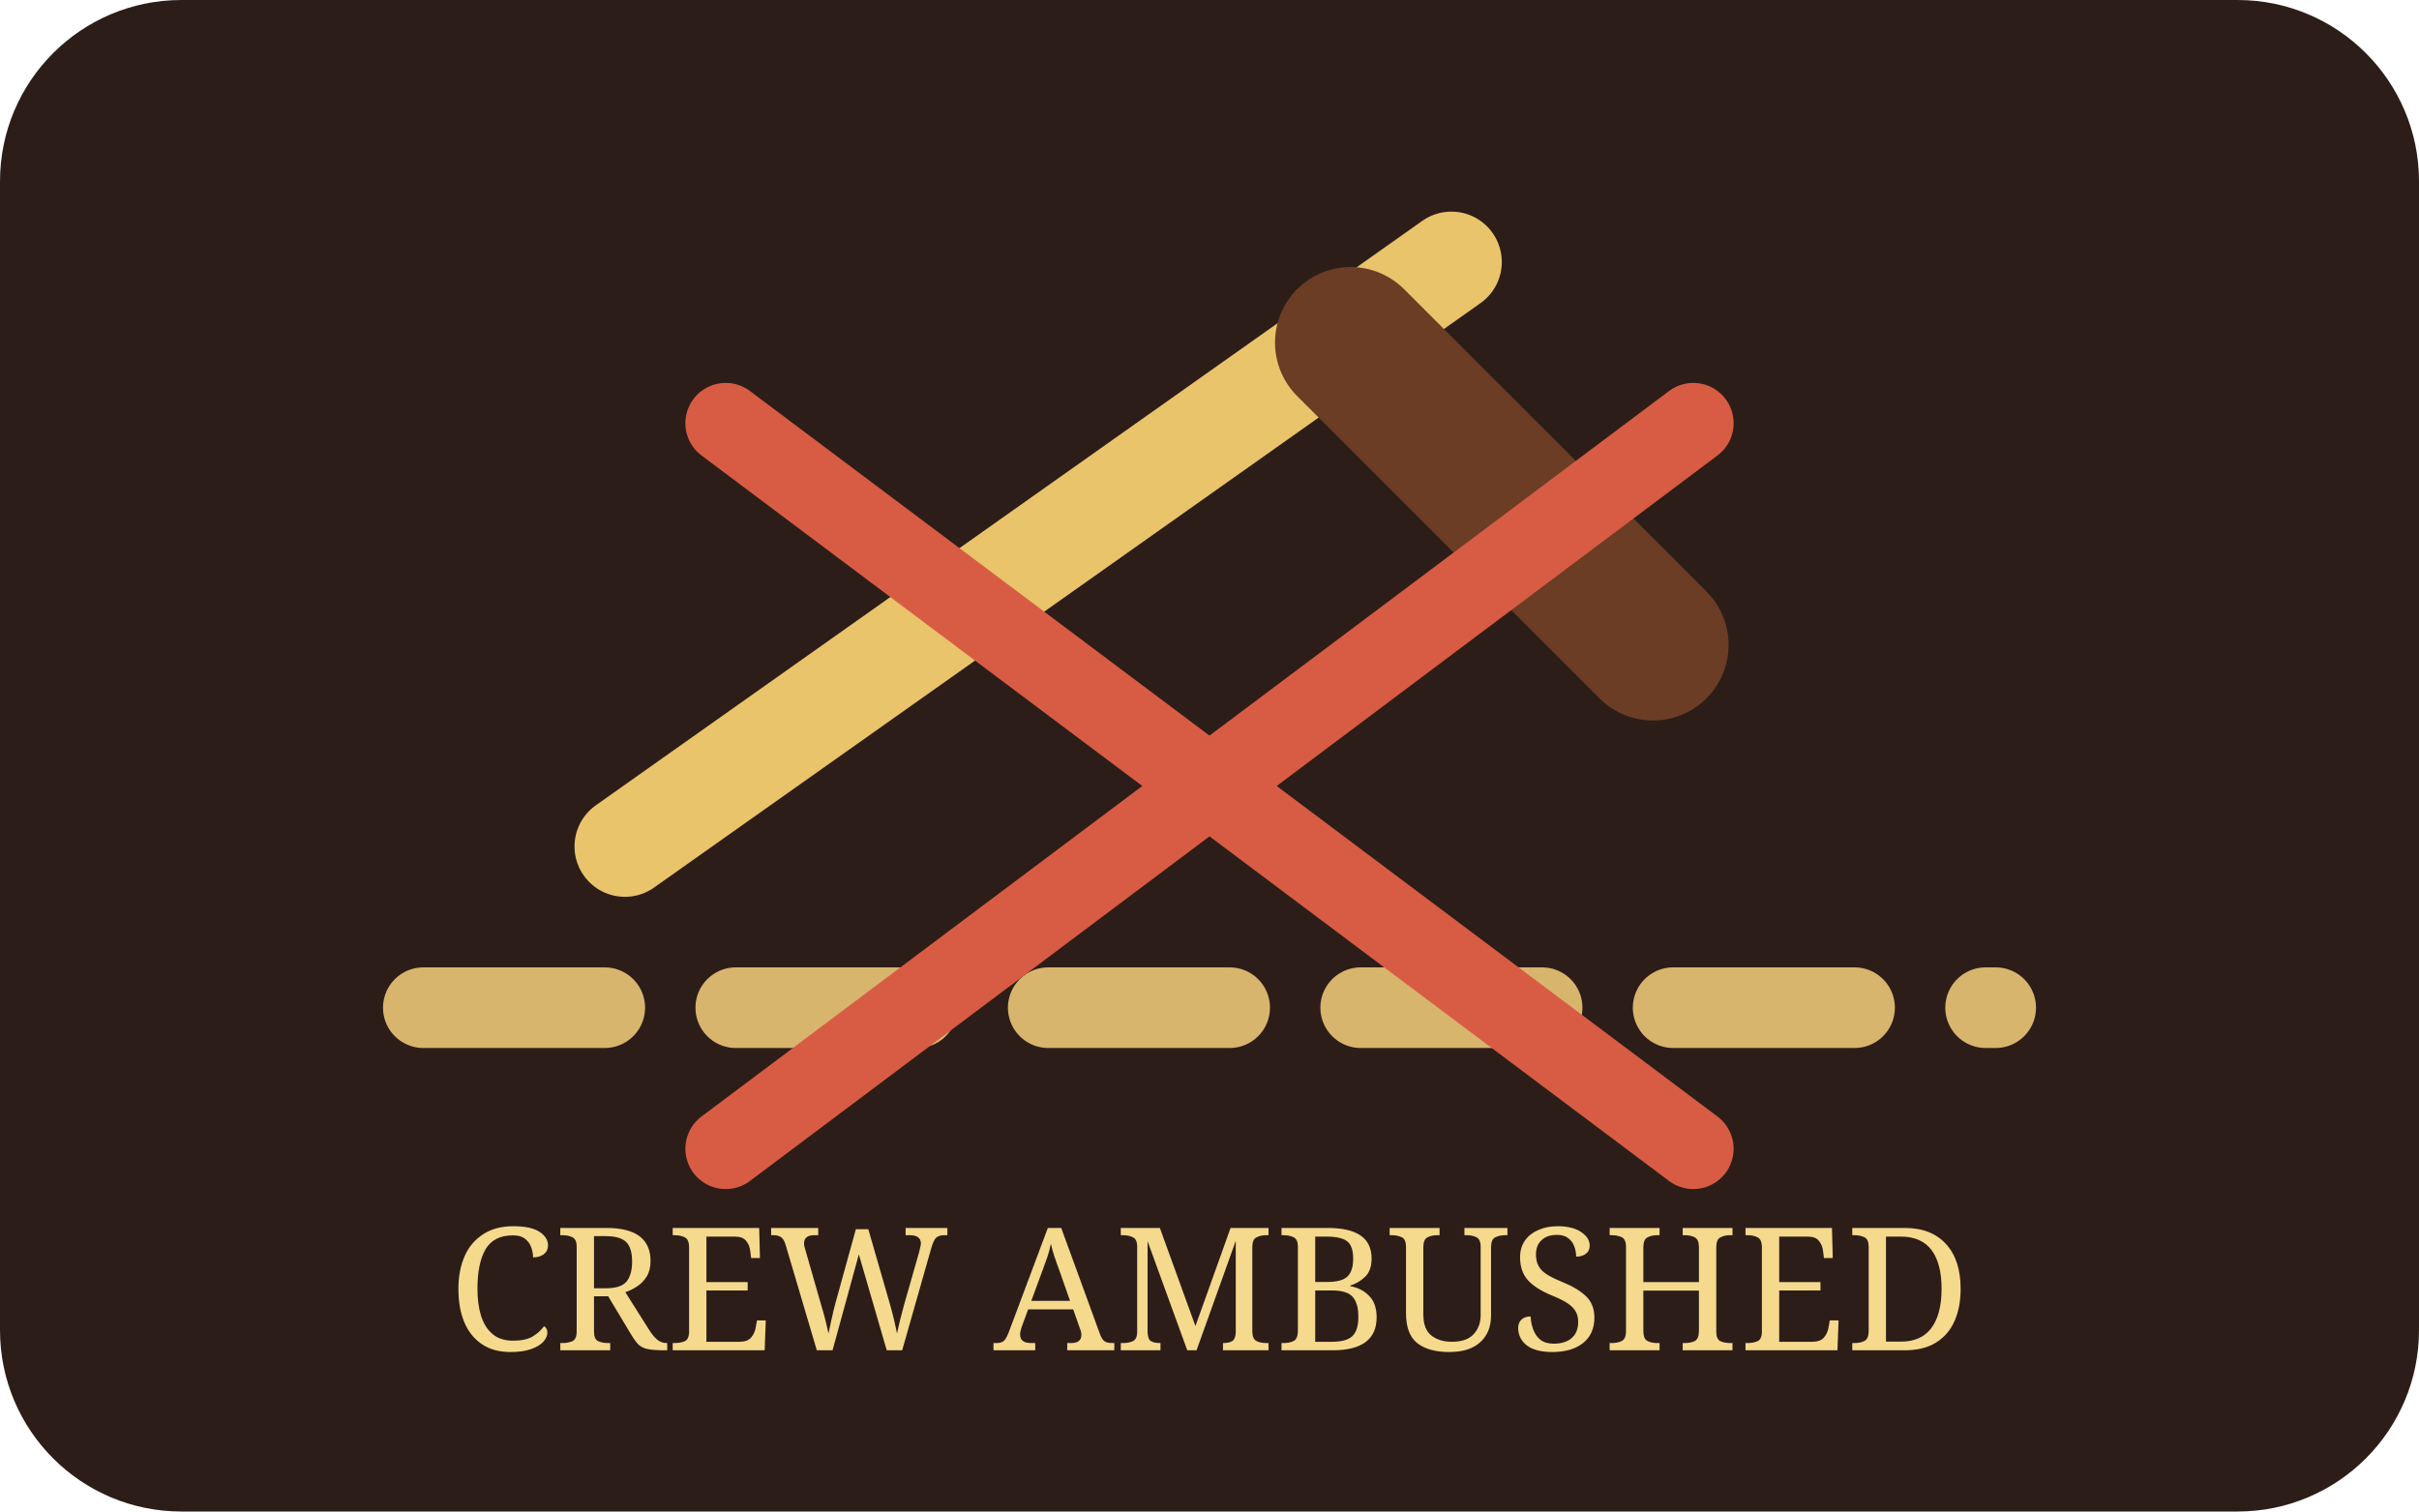
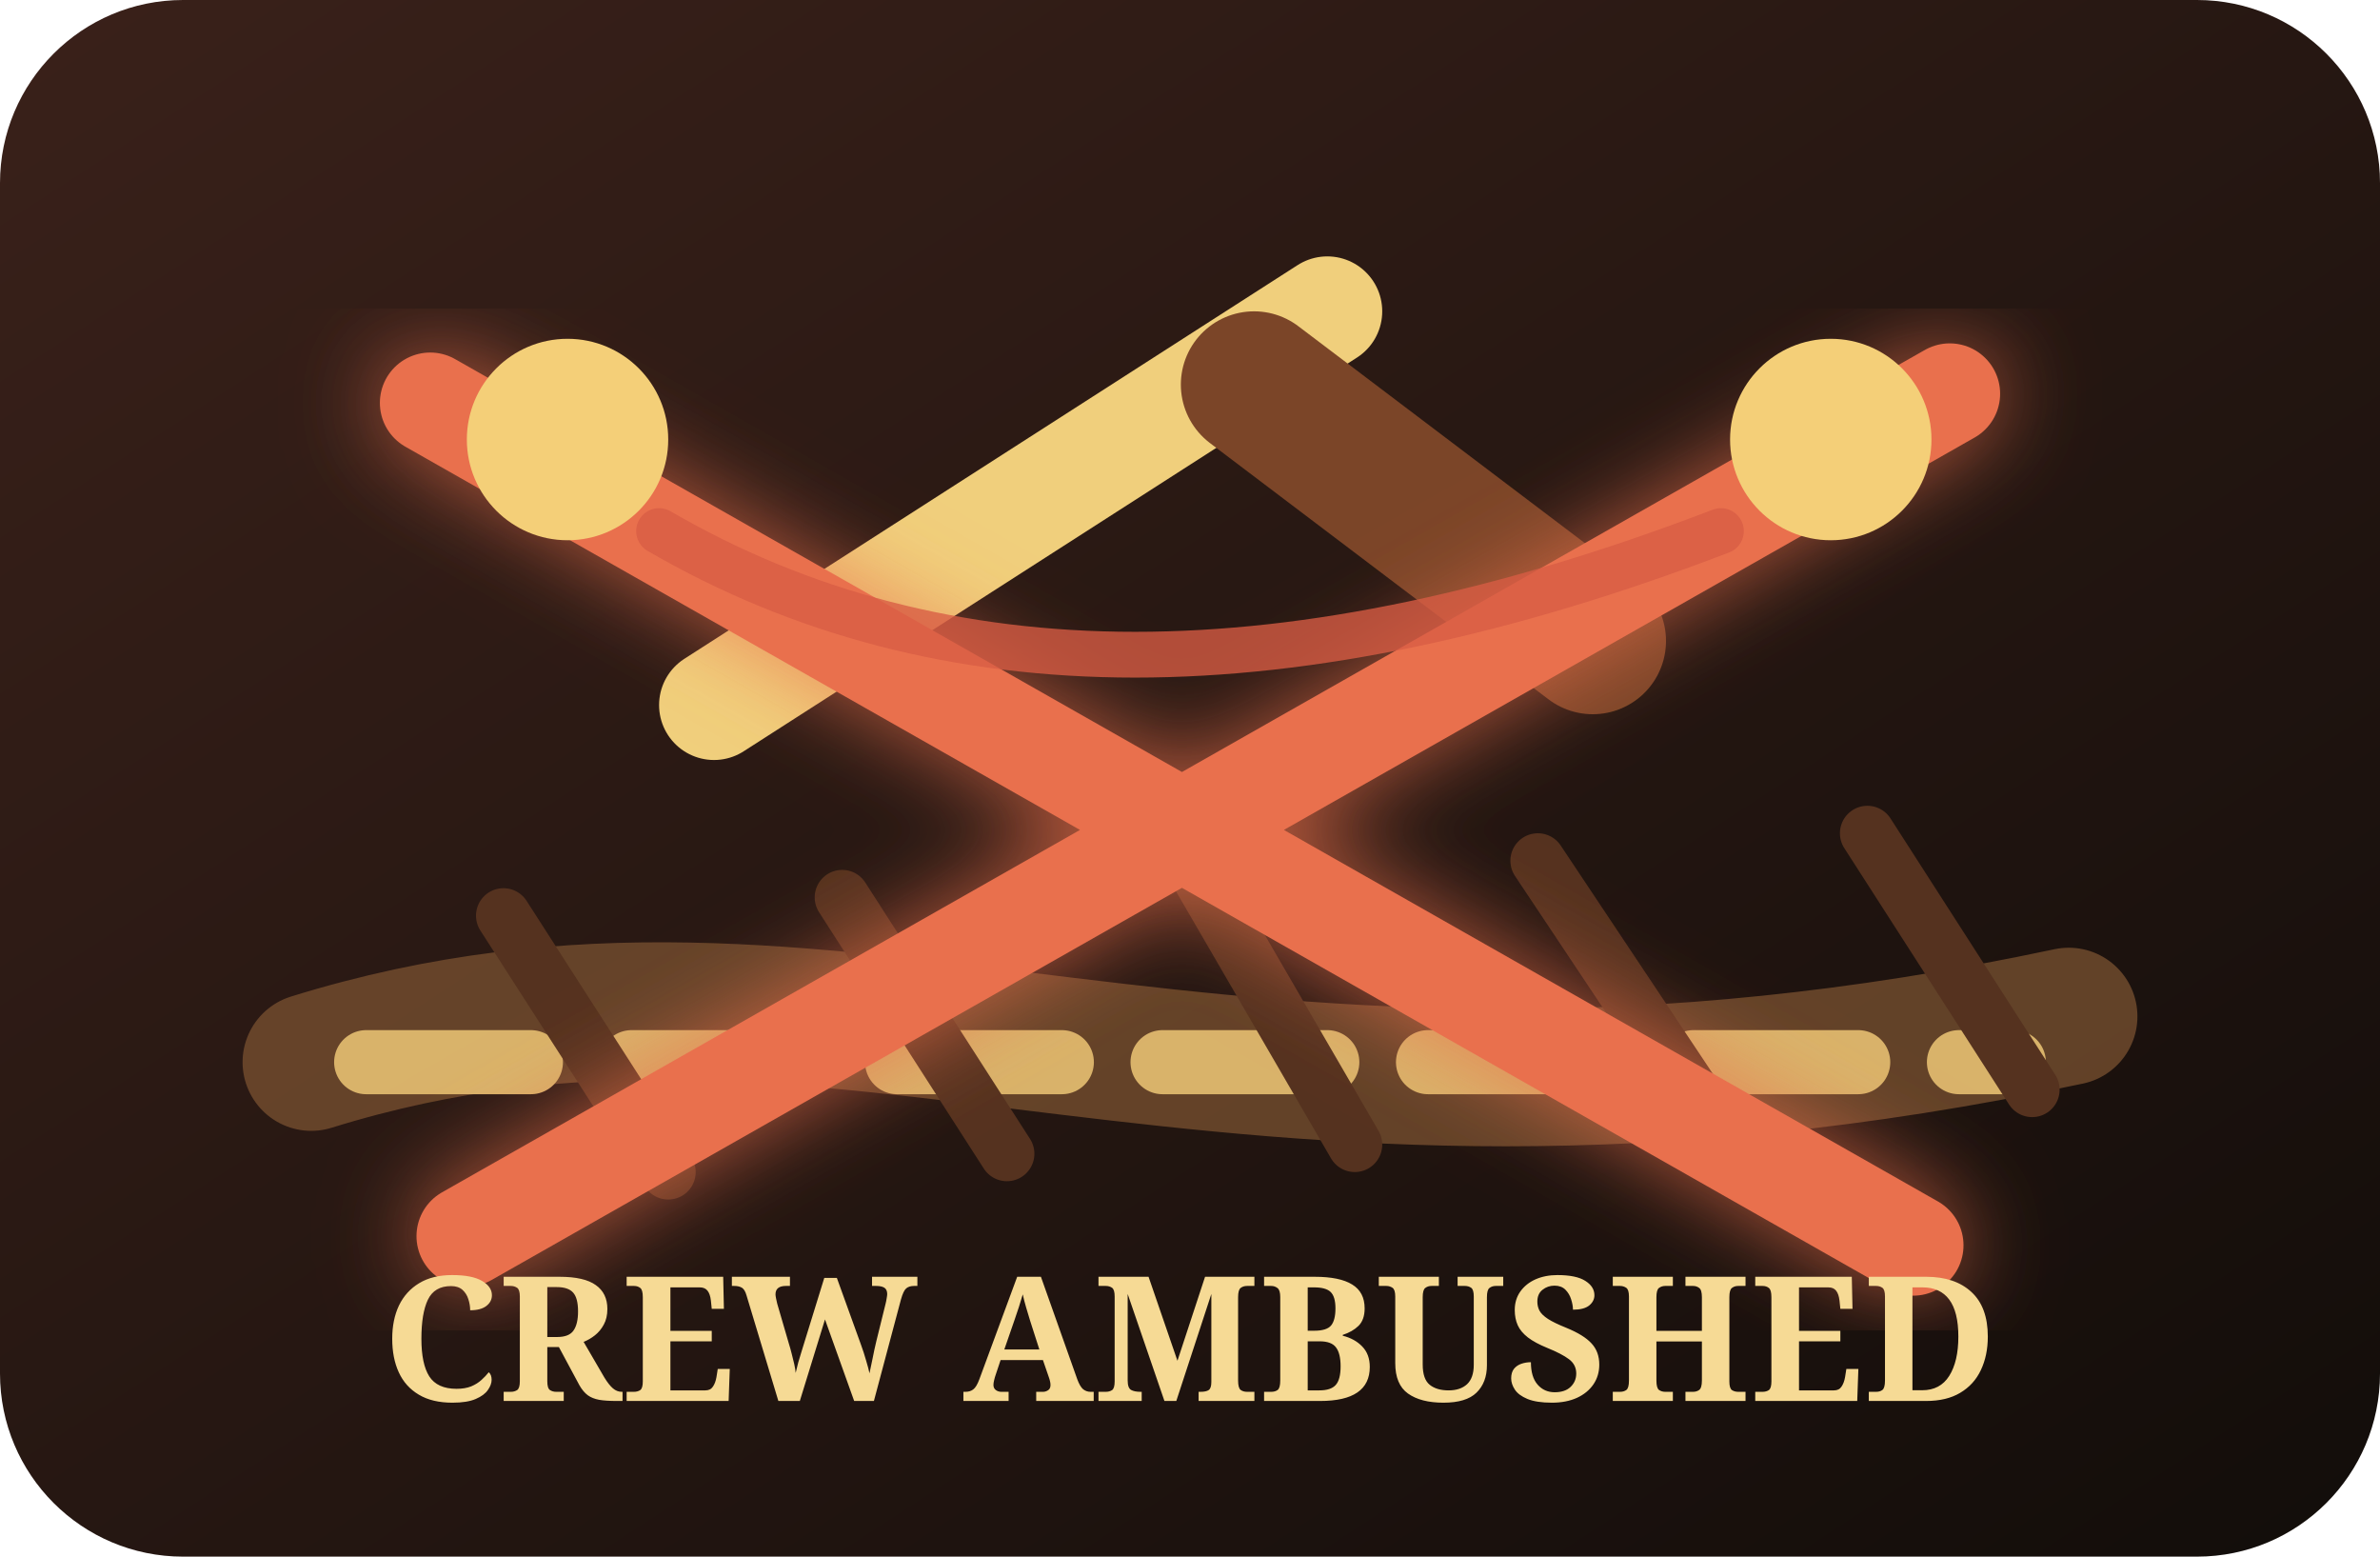
- <svg xmlns="http://www.w3.org/2000/svg" viewBox="0 0 240 150">
-   <rect width="240" height="150" rx="18" fill="#2d1d19" />
-   <path d="M42 100h156" stroke="#d8b56c" stroke-width="8" stroke-linecap="round" stroke-dasharray="18 13" />
-   <path d="M62 84l82-58" stroke="#e9c46a" stroke-width="10" stroke-linecap="round" />
-   <path d="M134 34l30 30" stroke="#6b3d25" stroke-width="15" stroke-linecap="round" />
-   <path d="M72 42l96 72M168 42L72 114" stroke="#d85c44" stroke-width="8" stroke-linecap="round" />
-   <text x="120" y="134" text-anchor="middle" font-family="Georgia,serif" font-size="17" fill="#f5d98d">CREW AMBUSHED</text>
+ <svg xmlns="http://www.w3.org/2000/svg" viewBox="0 0 260 170">
+   <defs>
+     <linearGradient id="bg" y1="0" y2="1">
+       <stop offset="0" stop-color="#3a211a" />
+       <stop offset="1" stop-color="#120d0a" />
+     </linearGradient>
+     <filter id="redGlow">
+       <feDropShadow dx="0" dy="0" stdDeviation="5" flood-color="#e96f4e" flood-opacity=".75" />
+     </filter>
+   </defs>
+   <rect width="260" height="170" rx="20" fill="url(#bg)" />
+   <path d="M34 116c58-18 98 15 192-5" fill="none" stroke="#7a5130" stroke-width="15" stroke-linecap="round" opacity=".75" />
+   <path d="M40 116h180" stroke="#d9b36a" stroke-width="7" stroke-linecap="round" stroke-dasharray="18 11" />
+   <path d="M55 100l18 28M92 98l18 28M130 94l18 31M168 94l18 27M204 91l18 28" stroke="#55321f" stroke-width="6" stroke-linecap="round" />
+   <path d="M78 77l67-43" stroke="#f0cf7c" stroke-width="12" stroke-linecap="round" />
+   <path d="M137 42l37 28" stroke="#7b4528" stroke-width="16" stroke-linecap="round" />
+   <path d="M47 44l162 92M213 43L51 135" stroke="#e96f4e" stroke-width="11" stroke-linecap="round" filter="url(#redGlow)" />
+   <circle cx="62" cy="48" r="11" fill="#f4cf78" />
+   <circle cx="200" cy="48" r="11" fill="#f4cf78" />
+   <path d="M72 58c31 18 69 18 116 0" fill="none" stroke="#d85c44" stroke-width="5" stroke-linecap="round" opacity=".78" />
+   <text x="130" y="153" text-anchor="middle" font-family="Georgia,serif" font-size="19" font-weight="700" fill="#f6da95">CREW AMBUSHED</text>
</svg>
